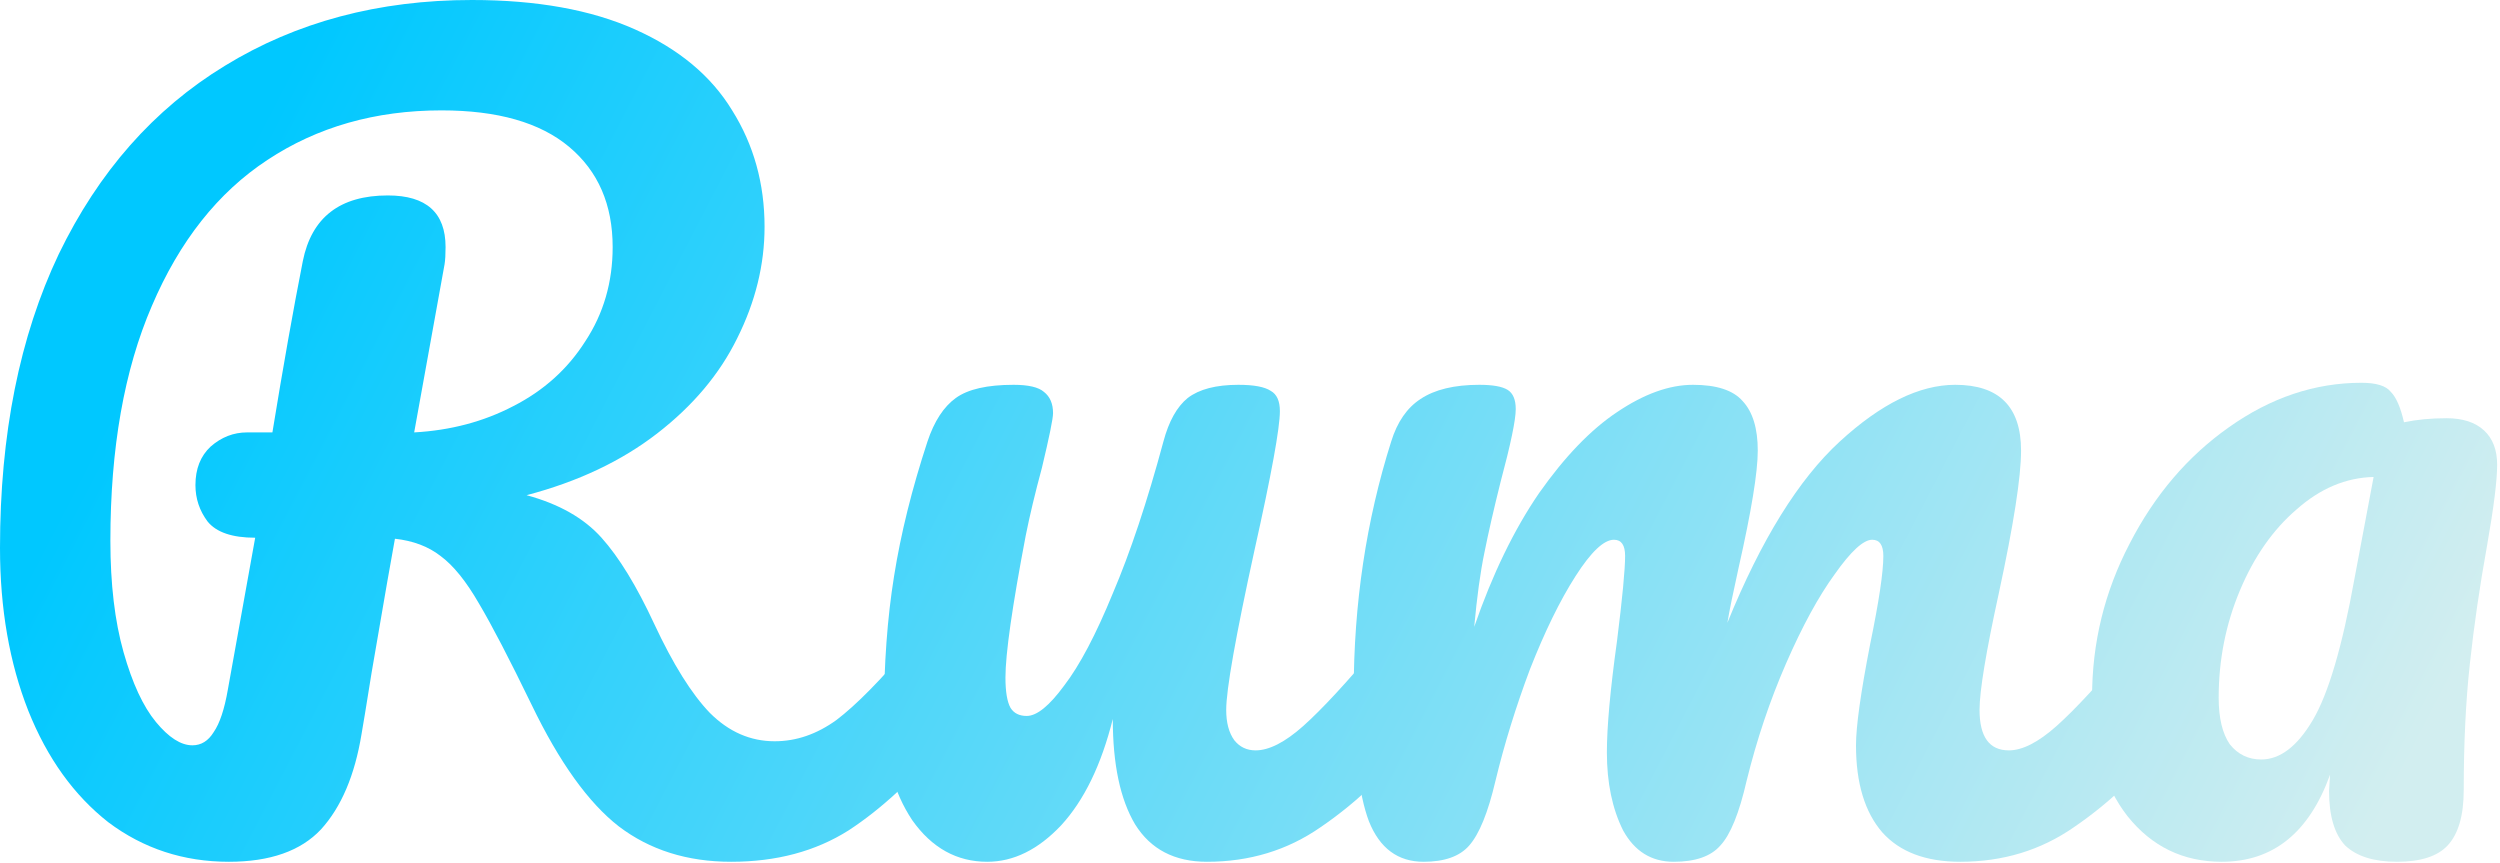
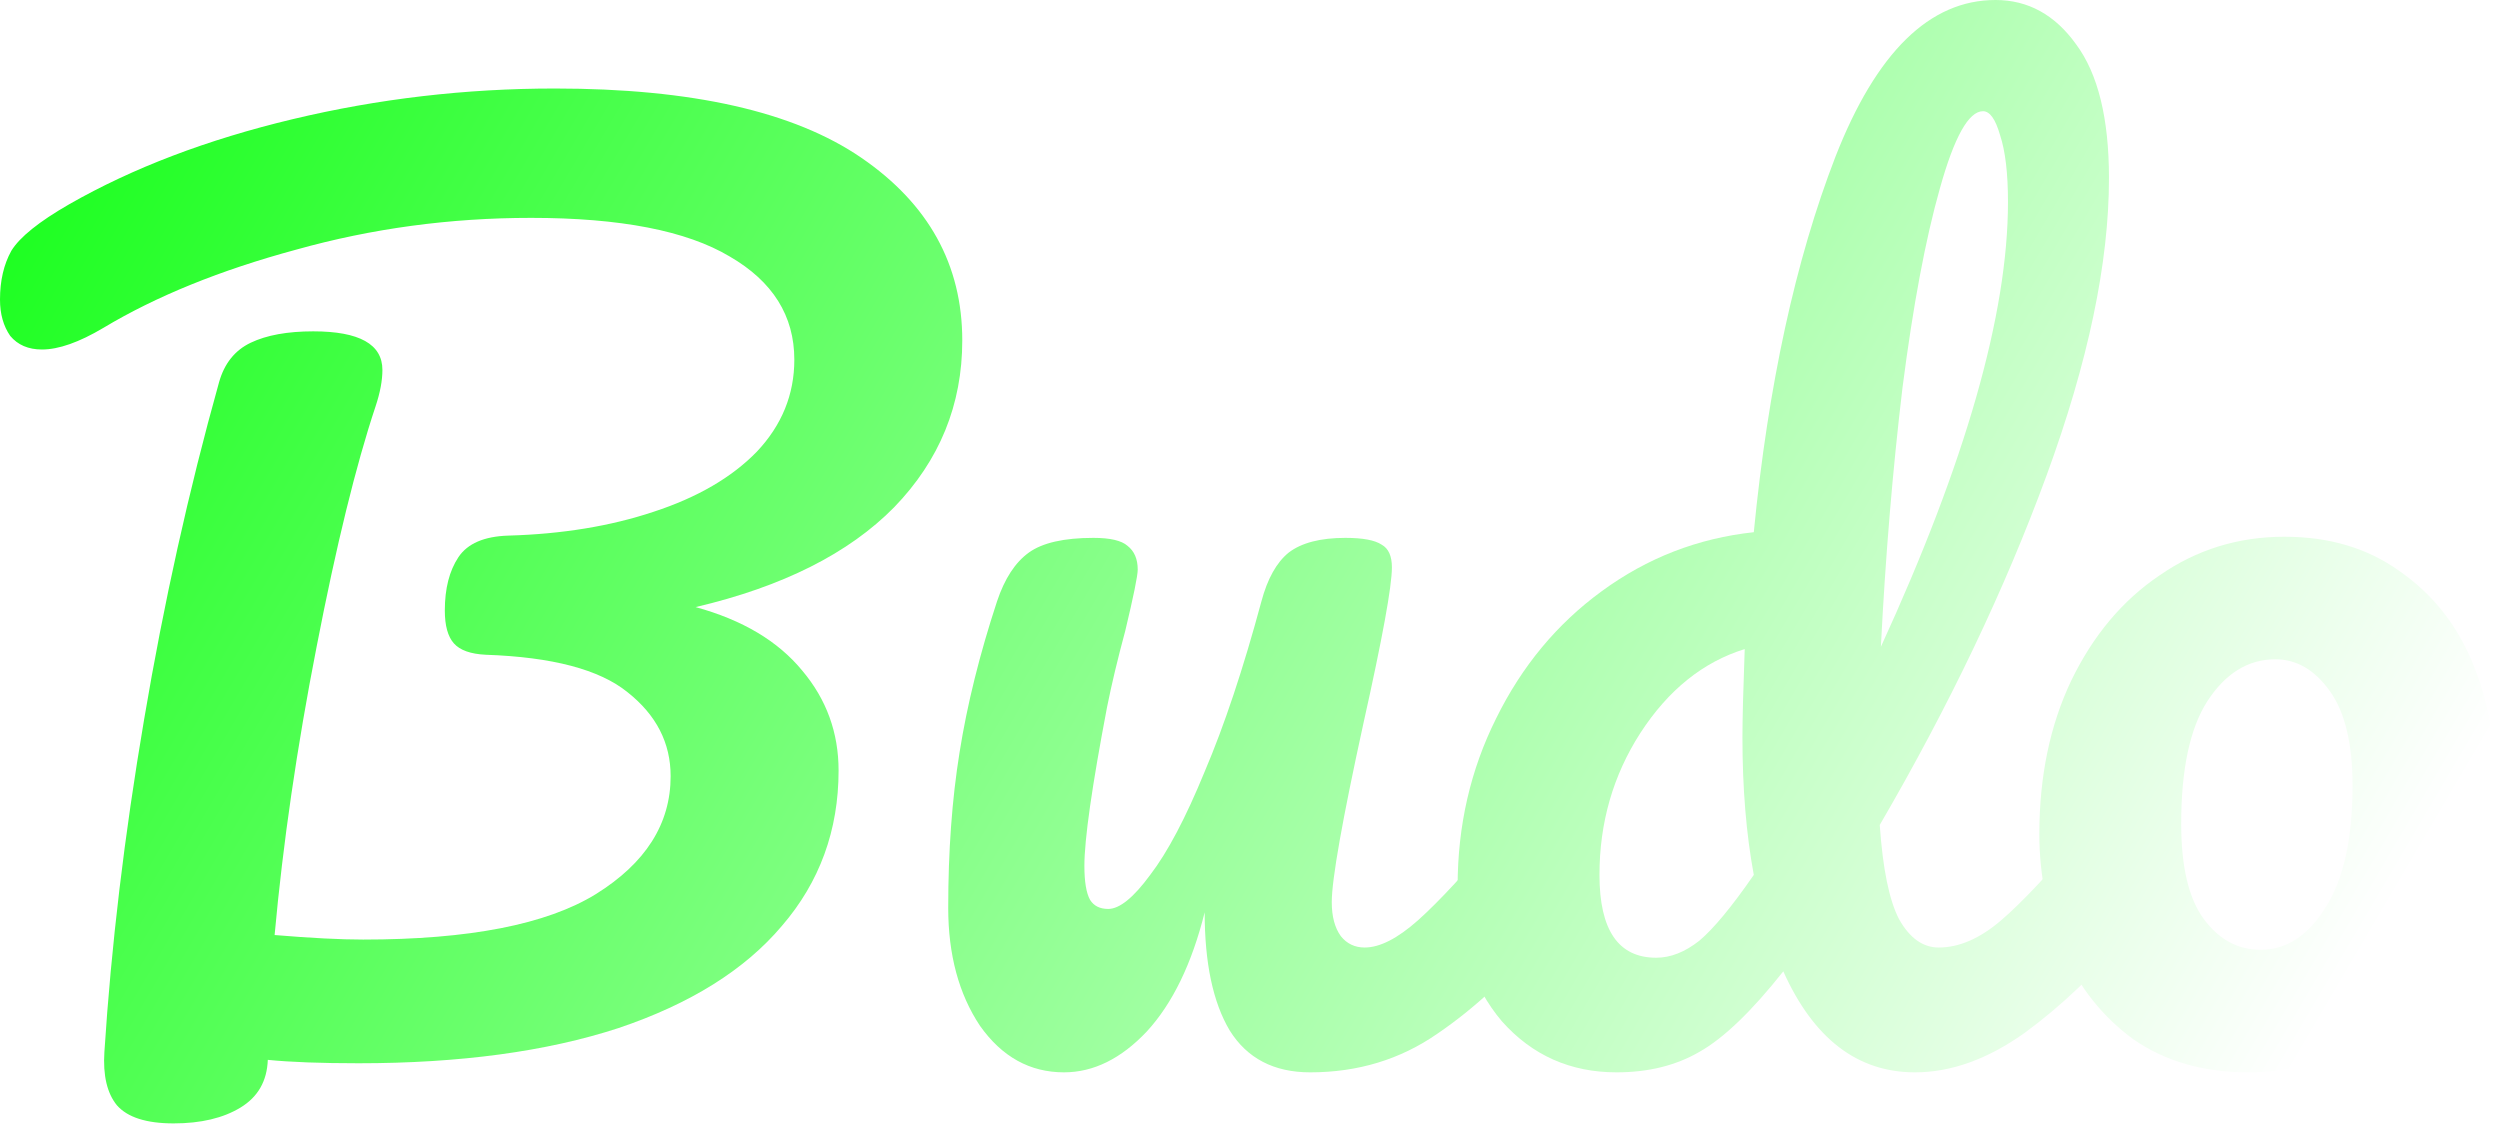
- <svg xmlns="http://www.w3.org/2000/svg" width="316" height="109" viewBox="0 0 316 109" fill="none">
-   <path d="M280.824 108.928C275.96 108.928 271.992 107.008 268.92 103.168C265.933 99.328 264.44 94.293 264.44 88.064C264.44 81.237 266.019 74.795 269.176 68.736C272.333 62.592 276.515 57.685 281.72 54.016C287.011 50.261 292.6 48.384 298.488 48.384C300.365 48.384 301.603 48.768 302.2 49.536C302.883 50.219 303.437 51.499 303.864 53.376C305.485 53.035 307.277 52.864 309.24 52.864C311.288 52.864 312.867 53.376 313.976 54.4C315.085 55.424 315.64 56.875 315.64 58.752C315.64 60.715 315.213 64.128 314.36 68.992C313.421 74.197 312.696 79.189 312.184 83.968C311.672 88.661 311.416 93.952 311.416 99.84C311.416 103.083 310.733 105.429 309.368 106.88C308.088 108.245 305.955 108.928 302.968 108.928C300.067 108.928 297.891 108.245 296.44 106.88C295.075 105.429 294.392 103.125 294.392 99.968L294.52 97.92C291.875 105.259 287.309 108.928 280.824 108.928ZM285.816 96C288.205 96 290.381 94.336 292.344 91.008C294.307 87.68 296.056 81.749 297.592 73.216L300.024 60.288C296.525 60.373 293.283 61.739 290.296 64.384C287.309 66.944 284.92 70.357 283.128 74.624C281.336 78.891 280.44 83.413 280.44 88.192C280.44 90.752 280.909 92.715 281.848 94.08C282.872 95.36 284.195 96 285.816 96Z" fill="url(#paint0_linear_7_35)" />
-   <path d="M179.942 108.928C176.699 108.928 174.395 107.221 173.03 103.808C171.75 100.395 171.11 94.933 171.11 87.424C171.11 76.331 172.689 65.792 175.846 55.808C176.614 53.333 177.851 51.541 179.558 50.432C181.35 49.237 183.825 48.64 186.982 48.64C188.689 48.64 189.883 48.853 190.566 49.28C191.249 49.707 191.59 50.517 191.59 51.712C191.59 53.077 190.95 56.149 189.67 60.928C188.817 64.341 188.134 67.328 187.622 69.888C187.11 72.363 186.683 75.477 186.342 79.232C188.646 72.576 191.377 66.944 194.534 62.336C197.777 57.728 201.062 54.315 204.39 52.096C207.803 49.792 211.003 48.64 213.99 48.64C216.977 48.64 219.067 49.323 220.262 50.688C221.542 52.053 222.182 54.144 222.182 56.96C222.182 59.691 221.371 64.64 219.75 71.808C219.067 74.88 218.598 77.184 218.342 78.72C222.609 68.224 227.345 60.587 232.55 55.808C237.755 51.029 242.619 48.64 247.142 48.64C252.689 48.64 255.462 51.413 255.462 56.96C255.462 60.288 254.523 66.304 252.646 75.008C251.025 82.432 250.214 87.339 250.214 89.728C250.214 93.141 251.451 94.848 253.926 94.848C255.633 94.848 257.638 93.824 259.942 91.776C262.331 89.643 265.489 86.229 269.414 81.536C270.438 80.341 271.59 79.744 272.87 79.744C273.979 79.744 274.833 80.256 275.43 81.28C276.113 82.304 276.454 83.712 276.454 85.504C276.454 88.917 275.643 91.563 274.022 93.44C270.353 97.963 266.385 101.675 262.118 104.576C257.937 107.477 253.158 108.928 247.782 108.928C243.43 108.928 240.145 107.691 237.926 105.216C235.707 102.656 234.598 98.987 234.598 94.208C234.598 91.819 235.195 87.552 236.39 81.408C237.499 76.032 238.054 72.32 238.054 70.272C238.054 68.907 237.585 68.224 236.646 68.224C235.537 68.224 233.958 69.675 231.91 72.576C229.862 75.392 227.814 79.147 225.766 83.84C223.718 88.533 222.054 93.483 220.774 98.688C219.835 102.784 218.726 105.515 217.446 106.88C216.251 108.245 214.289 108.928 211.558 108.928C208.742 108.928 206.609 107.605 205.158 104.96C203.793 102.229 203.11 98.944 203.11 95.104C203.11 91.861 203.537 87.168 204.39 81.024C205.073 75.563 205.414 71.979 205.414 70.272C205.414 68.907 204.945 68.224 204.006 68.224C202.726 68.224 201.105 69.76 199.142 72.832C197.179 75.904 195.259 79.829 193.382 84.608C191.59 89.387 190.139 94.08 189.03 98.688C188.091 102.699 186.982 105.429 185.702 106.88C184.507 108.245 182.587 108.928 179.942 108.928Z" fill="url(#paint1_linear_7_35)" />
-   <path d="M124.785 108.928C120.945 108.928 117.788 107.179 115.313 103.68C112.924 100.096 111.729 95.659 111.729 90.368C111.729 83.968 112.156 78.123 113.009 72.832C113.862 67.456 115.27 61.781 117.233 55.808C118.086 53.248 119.281 51.413 120.817 50.304C122.353 49.195 124.785 48.64 128.113 48.64C129.99 48.64 131.27 48.939 131.953 49.536C132.721 50.133 133.105 51.029 133.105 52.224C133.105 52.907 132.636 55.211 131.697 59.136C130.844 62.293 130.161 65.152 129.649 67.712C127.942 76.672 127.089 82.645 127.089 85.632C127.089 87.424 127.302 88.704 127.729 89.472C128.156 90.155 128.838 90.496 129.777 90.496C131.057 90.496 132.636 89.216 134.513 86.656C136.476 84.096 138.524 80.213 140.657 75.008C142.876 69.803 145.009 63.403 147.057 55.808C147.74 53.248 148.764 51.413 150.129 50.304C151.58 49.195 153.713 48.64 156.529 48.64C158.492 48.64 159.857 48.896 160.625 49.408C161.393 49.835 161.777 50.688 161.777 51.968C161.777 54.101 160.71 59.947 158.577 69.504C156.188 80.427 154.993 87.168 154.993 89.728C154.993 91.349 155.334 92.629 156.017 93.568C156.7 94.421 157.596 94.848 158.705 94.848C160.412 94.848 162.417 93.824 164.721 91.776C167.11 89.643 170.268 86.229 174.193 81.536C175.217 80.341 176.369 79.744 177.649 79.744C178.758 79.744 179.612 80.256 180.209 81.28C180.892 82.304 181.233 83.712 181.233 85.504C181.233 88.917 180.422 91.563 178.801 93.44C175.132 97.963 171.164 101.675 166.897 104.576C162.716 107.477 157.937 108.928 152.561 108.928C148.465 108.928 145.436 107.349 143.473 104.192C141.596 101.035 140.657 96.597 140.657 90.88C139.206 96.683 137.03 101.163 134.129 104.32C131.228 107.392 128.113 108.928 124.785 108.928Z" fill="url(#paint2_linear_7_35)" />
-   <path d="M118.528 79.744C119.637 79.744 120.491 80.256 121.088 81.28C121.771 82.304 122.112 83.712 122.112 85.504C122.112 88.832 121.301 91.477 119.68 93.44C115.584 98.389 111.445 102.229 107.264 104.96C103.083 107.605 98.133 108.928 92.416 108.928C86.869 108.928 82.133 107.435 78.208 104.448C74.368 101.461 70.699 96.341 67.2 89.088C64.384 83.285 62.165 79.019 60.544 76.288C58.923 73.472 57.301 71.467 55.68 70.272C54.144 69.077 52.224 68.352 49.92 68.096C49.579 69.888 48.597 75.52 46.976 84.992C46.293 89.259 45.867 91.861 45.696 92.8C44.843 98.005 43.136 102.016 40.576 104.832C38.016 107.563 34.133 108.928 28.928 108.928C23.211 108.928 18.133 107.264 13.696 103.936C9.344 100.523 5.973 95.829 3.584 89.856C1.195 83.797 0 76.928 0 69.248C0 54.912 2.475 42.539 7.424 32.128C12.459 21.717 19.456 13.781 28.416 8.32C37.461 2.773 47.872 0 59.648 0C67.84 0 74.709 1.237 80.256 3.712C85.803 6.187 89.899 9.6 92.544 13.952C95.275 18.304 96.64 23.211 96.64 28.672C96.64 33.451 95.488 38.144 93.184 42.752C90.965 47.275 87.595 51.285 83.072 54.784C78.549 58.283 73.045 60.885 66.56 62.592C70.656 63.701 73.813 65.493 76.032 67.968C78.251 70.443 80.469 74.069 82.688 78.848C85.077 83.968 87.424 87.723 89.728 90.112C92.117 92.501 94.848 93.696 97.92 93.696C100.651 93.696 103.253 92.8 105.728 91.008C108.203 89.131 111.317 85.973 115.072 81.536C116.096 80.341 117.248 79.744 118.528 79.744ZM32.256 67.968C29.355 67.968 27.349 67.285 26.24 65.92C25.216 64.555 24.704 63.019 24.704 61.312C24.704 59.264 25.344 57.643 26.624 56.448C27.989 55.253 29.525 54.656 31.232 54.656H34.432C35.797 46.293 37.077 39.083 38.272 33.024C39.381 27.477 42.965 24.704 49.024 24.704C53.888 24.704 56.32 26.88 56.32 31.232C56.32 32.171 56.277 32.896 56.192 33.408L52.352 54.656C56.96 54.4 61.141 53.291 64.896 51.328C68.736 49.365 71.765 46.635 73.984 43.136C76.288 39.637 77.44 35.669 77.44 31.232C77.44 25.856 75.605 21.632 71.936 18.56C68.267 15.488 62.891 13.952 55.808 13.952C47.445 13.952 40.107 16.043 33.792 20.224C27.563 24.32 22.699 30.464 19.2 38.656C15.701 46.763 13.952 56.661 13.952 68.352C13.952 73.813 14.507 78.507 15.616 82.432C16.725 86.357 18.091 89.301 19.712 91.264C21.333 93.227 22.869 94.208 24.32 94.208C25.429 94.208 26.325 93.653 27.008 92.544C27.776 91.435 28.373 89.643 28.8 87.168L32.256 67.968Z" fill="url(#paint3_linear_7_35)" />
+ <svg xmlns="http://www.w3.org/2000/svg" width="282" height="127" viewBox="0 0 282 127" fill="none">
+   <path d="M253.591 120.96C248.556 120.96 244.247 119.723 240.663 117.248C237.164 114.688 234.519 111.36 232.727 107.264C230.935 103.168 230.039 98.773 230.039 94.08C230.039 87.595 231.234 81.835 233.623 76.8C236.098 71.68 239.426 67.712 243.607 64.896C247.788 61.995 252.482 60.544 257.687 60.544C262.722 60.544 267.031 61.824 270.615 64.384C274.199 66.859 276.887 70.144 278.679 74.24C280.471 78.336 281.367 82.731 281.367 87.424C281.367 93.909 280.13 99.712 277.655 104.832C275.18 109.867 271.81 113.835 267.543 116.736C263.362 119.552 258.711 120.96 253.591 120.96ZM254.999 107.136C257.9 107.136 260.332 105.557 262.295 102.4C264.343 99.243 265.367 94.635 265.367 88.576C265.367 83.883 264.514 80.341 262.807 77.952C261.1 75.563 259.052 74.368 256.663 74.368C253.591 74.368 251.031 75.947 248.983 79.104C247.02 82.176 246.039 86.784 246.039 92.928C246.039 97.792 246.892 101.376 248.599 103.68C250.306 105.984 252.439 107.136 254.999 107.136Z" fill="url(#paint0_linear_24_10)" />
+   <path d="M238.788 91.776C239.897 91.776 240.751 92.288 241.348 93.312C242.031 94.336 242.372 95.744 242.372 97.536C242.372 100.949 241.561 103.595 239.94 105.472C236.441 109.739 232.601 113.408 228.42 116.48C224.239 119.467 220.1 120.96 216.004 120.96C209.519 120.96 204.569 117.163 201.156 109.568C197.572 114.091 194.415 117.12 191.684 118.656C189.039 120.192 185.924 120.96 182.34 120.96C177.135 120.96 172.825 119.04 169.412 115.2C166.084 111.275 164.42 106.197 164.42 99.968C164.42 93.141 165.871 86.827 168.772 81.024C171.673 75.136 175.641 70.357 180.676 66.688C185.796 62.933 191.513 60.715 197.828 60.032C199.449 43.477 202.521 29.355 207.044 17.664C211.652 5.888 217.668 0 225.092 0C228.761 0 231.791 1.664 234.18 4.992C236.655 8.32 237.892 13.355 237.892 20.096C237.892 29.653 235.545 40.832 230.852 53.632C226.159 66.432 219.887 79.573 212.036 93.056C212.377 98.005 213.103 101.547 214.212 103.68C215.407 105.813 216.9 106.88 218.692 106.88C220.996 106.88 223.343 105.856 225.732 103.808C228.121 101.76 231.321 98.347 235.332 93.568C236.356 92.373 237.508 91.776 238.788 91.776ZM223.684 12.544C222.063 12.544 220.441 15.445 218.82 21.248C217.199 26.965 215.791 34.475 214.596 43.776C213.487 53.077 212.676 62.805 212.164 72.96C221.721 52.139 226.5 35.413 226.5 22.784C226.5 19.541 226.201 17.024 225.604 15.232C225.092 13.44 224.452 12.544 223.684 12.544ZM186.82 108.032C188.441 108.032 190.063 107.392 191.684 106.112C193.305 104.747 195.353 102.272 197.828 98.688C196.975 94.08 196.548 88.917 196.548 83.2C196.548 81.152 196.633 77.824 196.804 73.216C192.111 74.667 188.185 77.824 185.028 82.688C181.956 87.467 180.42 92.8 180.42 98.688C180.42 104.917 182.553 108.032 186.82 108.032Z" fill="url(#paint1_linear_24_10)" />
+   <path d="M120.015 120.96C116.175 120.96 113.018 119.211 110.543 115.712C108.154 112.128 106.959 107.691 106.959 102.4C106.959 96 107.386 90.155 108.239 84.864C109.092 79.488 110.5 73.814 112.463 67.84C113.316 65.28 114.511 63.446 116.047 62.336C117.583 61.227 120.015 60.672 123.343 60.672C125.22 60.672 126.5 60.971 127.183 61.568C127.951 62.166 128.335 63.062 128.335 64.256C128.335 64.939 127.866 67.243 126.927 71.168C126.074 74.326 125.391 77.184 124.879 79.744C123.172 88.704 122.319 94.677 122.319 97.664C122.319 99.456 122.532 100.736 122.959 101.504C123.386 102.187 124.068 102.528 125.007 102.528C126.287 102.528 127.866 101.248 129.743 98.688C131.706 96.128 133.754 92.246 135.887 87.04C138.106 81.835 140.239 75.435 142.287 67.84C142.97 65.28 143.994 63.446 145.359 62.336C146.81 61.227 148.943 60.672 151.759 60.672C153.722 60.672 155.087 60.928 155.855 61.44C156.623 61.867 157.007 62.72 157.007 64C157.007 66.133 155.94 71.979 153.807 81.536C151.418 92.459 150.223 99.2 150.223 101.76C150.223 103.381 150.564 104.661 151.247 105.6C151.93 106.453 152.826 106.88 153.935 106.88C155.642 106.88 157.647 105.856 159.951 103.808C162.34 101.675 165.498 98.261 169.423 93.568C170.447 92.374 171.599 91.776 172.879 91.776C173.988 91.776 174.842 92.288 175.439 93.312C176.122 94.336 176.463 95.744 176.463 97.536C176.463 100.949 175.652 103.595 174.031 105.472C170.362 109.995 166.394 113.707 162.127 116.608C157.946 119.509 153.167 120.96 147.791 120.96C143.695 120.96 140.666 119.381 138.703 116.224C136.826 113.067 135.887 108.629 135.887 102.912C134.436 108.715 132.26 113.195 129.359 116.352C126.458 119.424 123.343 120.96 120.015 120.96Z" fill="url(#paint2_linear_24_10)" />
+   <path d="M108.544 38.4C108.544 45.653 105.984 51.925 100.864 57.216C95.744 62.421 88.277 66.176 78.464 68.48C83.755 69.931 87.765 72.32 90.496 75.648C93.227 78.891 94.592 82.645 94.592 86.912C94.592 93.653 92.459 99.499 88.192 104.448C84.011 109.397 77.867 113.237 69.76 115.968C61.653 118.613 51.883 119.936 40.448 119.936C36.181 119.936 32.768 119.808 30.208 119.552C30.123 121.941 29.099 123.733 27.136 124.928C25.173 126.123 22.656 126.72 19.584 126.72C16.512 126.72 14.379 126.037 13.184 124.672C12.075 123.307 11.605 121.301 11.776 118.656C12.544 106.709 14.037 94.208 16.256 81.152C18.475 68.011 21.291 55.339 24.704 43.136C25.301 41.003 26.496 39.509 28.288 38.656C30.08 37.803 32.427 37.376 35.328 37.376C40.533 37.376 43.136 38.827 43.136 41.728C43.136 42.923 42.88 44.288 42.368 45.824C40.149 52.48 37.931 61.525 35.712 72.96C33.493 84.309 31.915 95.147 30.976 105.472C35.072 105.813 38.4 105.984 40.96 105.984C52.907 105.984 61.653 104.277 67.2 100.864C72.832 97.365 75.648 92.928 75.648 87.552C75.648 83.797 74.027 80.64 70.784 78.08C67.627 75.52 62.293 74.112 54.784 73.856C53.077 73.771 51.883 73.344 51.2 72.576C50.517 71.808 50.176 70.571 50.176 68.864C50.176 66.389 50.688 64.384 51.712 62.848C52.736 61.312 54.613 60.501 57.344 60.416C63.403 60.245 68.864 59.349 73.728 57.728C78.677 56.107 82.56 53.845 85.376 50.944C88.192 47.957 89.6 44.501 89.6 40.576C89.6 35.627 87.168 31.744 82.304 28.928C77.44 26.027 69.973 24.576 59.904 24.576C50.773 24.576 41.941 25.771 33.408 28.16C24.875 30.464 17.621 33.408 11.648 36.992C8.917 38.613 6.613 39.424 4.736 39.424C3.2 39.424 2.005 38.912 1.152 37.888C0.384 36.779 0 35.413 0 33.792C0 31.659 0.427 29.824 1.28 28.288C2.219 26.752 4.395 25.003 7.808 23.04C14.976 18.944 23.381 15.744 33.024 13.44C42.667 11.136 52.523 9.984 62.592 9.984C78.037 9.984 89.557 12.587 97.152 17.792C104.747 22.997 108.544 29.867 108.544 38.4Z" fill="url(#paint3_linear_24_10)" />
  <defs>
-     <linearGradient id="paint0_linear_7_35" x1="49.596" y1="-16.712" x2="296.907" y2="111.356" gradientUnits="userSpaceOnUse">
-       <stop stop-color="#00C8FF" />
-       <stop offset="1" stop-color="#D2EEF0" />
+     <linearGradient id="paint0_linear_24_10" x1="4.94" y1="-20.68" x2="255.44" y2="126.32" gradientUnits="userSpaceOnUse">
+       <stop stop-color="#0DFF11" />
+       <stop offset="1" stop-color="white" />
    </linearGradient>
-     <linearGradient id="paint1_linear_7_35" x1="49.596" y1="-16.712" x2="296.907" y2="111.356" gradientUnits="userSpaceOnUse">
-       <stop stop-color="#00C8FF" />
-       <stop offset="1" stop-color="#D2EEF0" />
+     <linearGradient id="paint1_linear_24_10" x1="4.94" y1="-20.68" x2="255.44" y2="126.32" gradientUnits="userSpaceOnUse">
+       <stop stop-color="#0DFF11" />
+       <stop offset="1" stop-color="white" />
    </linearGradient>
-     <linearGradient id="paint2_linear_7_35" x1="49.596" y1="-16.712" x2="296.907" y2="111.356" gradientUnits="userSpaceOnUse">
-       <stop stop-color="#00C8FF" />
-       <stop offset="1" stop-color="#D2EEF0" />
+     <linearGradient id="paint2_linear_24_10" x1="4.94" y1="-20.68" x2="255.44" y2="126.32" gradientUnits="userSpaceOnUse">
+       <stop stop-color="#0DFF11" />
+       <stop offset="1" stop-color="white" />
    </linearGradient>
-     <linearGradient id="paint3_linear_7_35" x1="49.596" y1="-16.712" x2="296.907" y2="111.356" gradientUnits="userSpaceOnUse">
-       <stop stop-color="#00C8FF" />
-       <stop offset="1" stop-color="#D2EEF0" />
+     <linearGradient id="paint3_linear_24_10" x1="4.94" y1="-20.68" x2="255.44" y2="126.32" gradientUnits="userSpaceOnUse">
+       <stop stop-color="#0DFF11" />
+       <stop offset="1" stop-color="white" />
    </linearGradient>
  </defs>
</svg>
